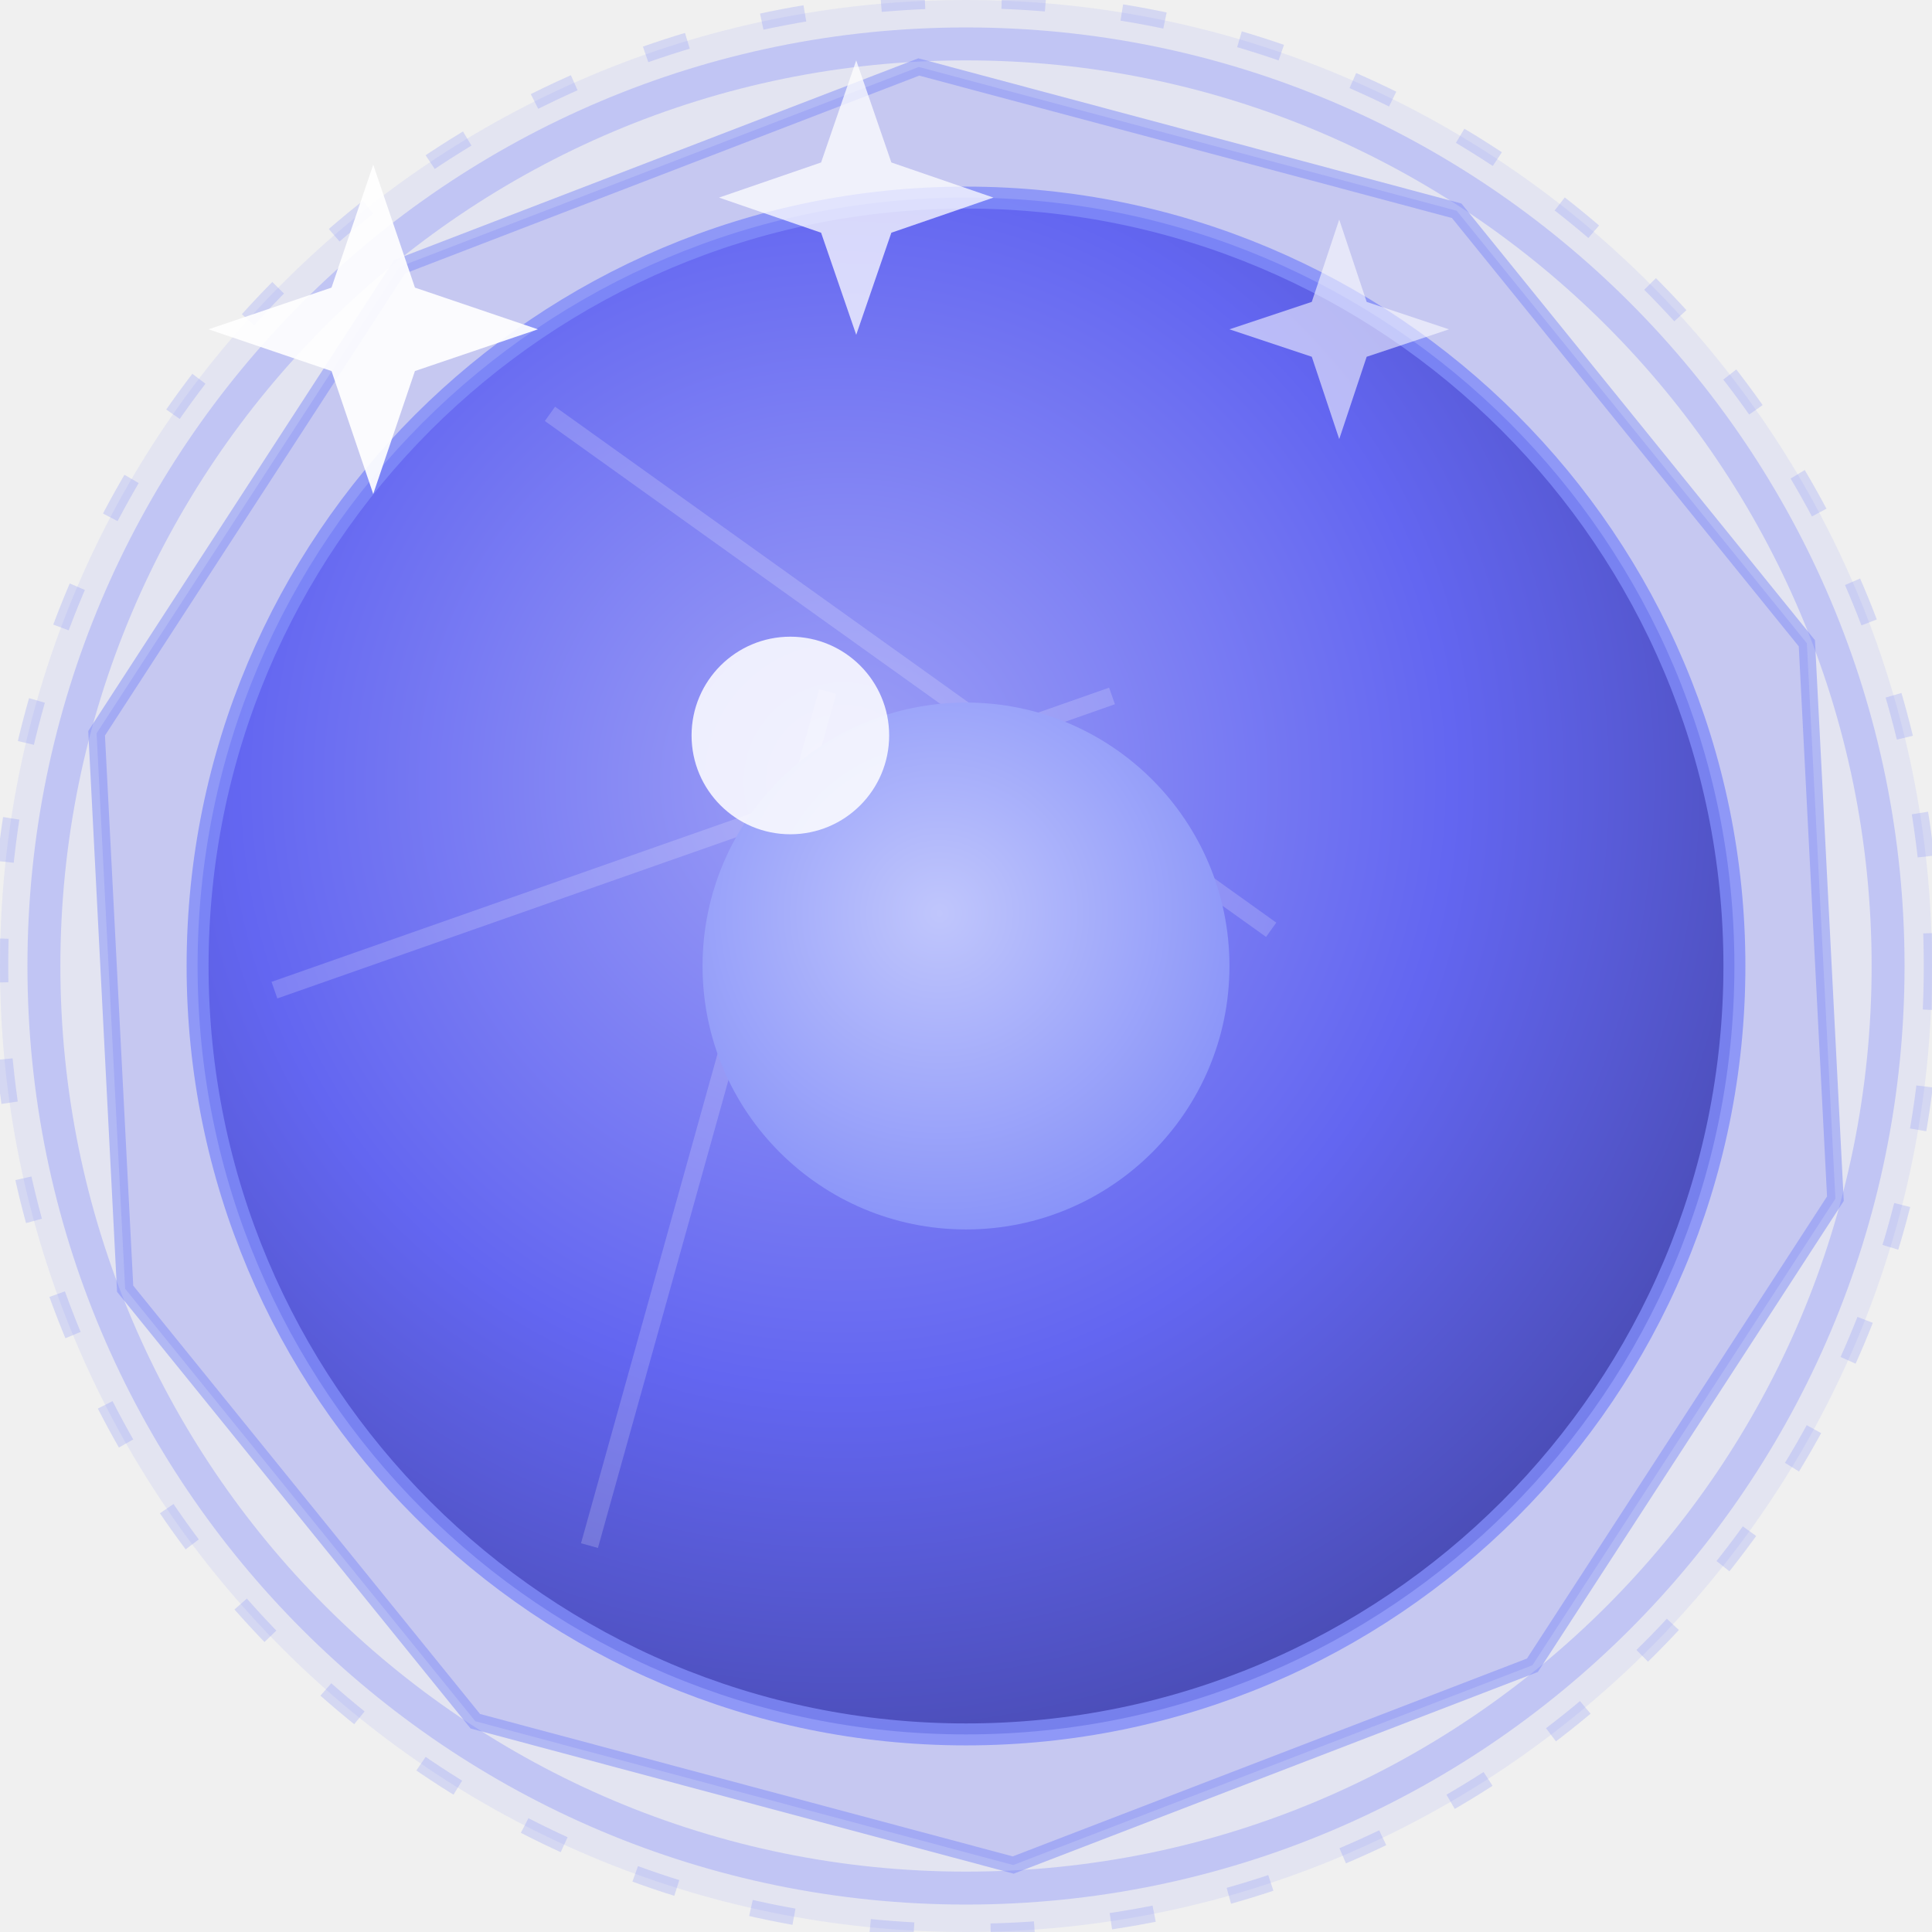
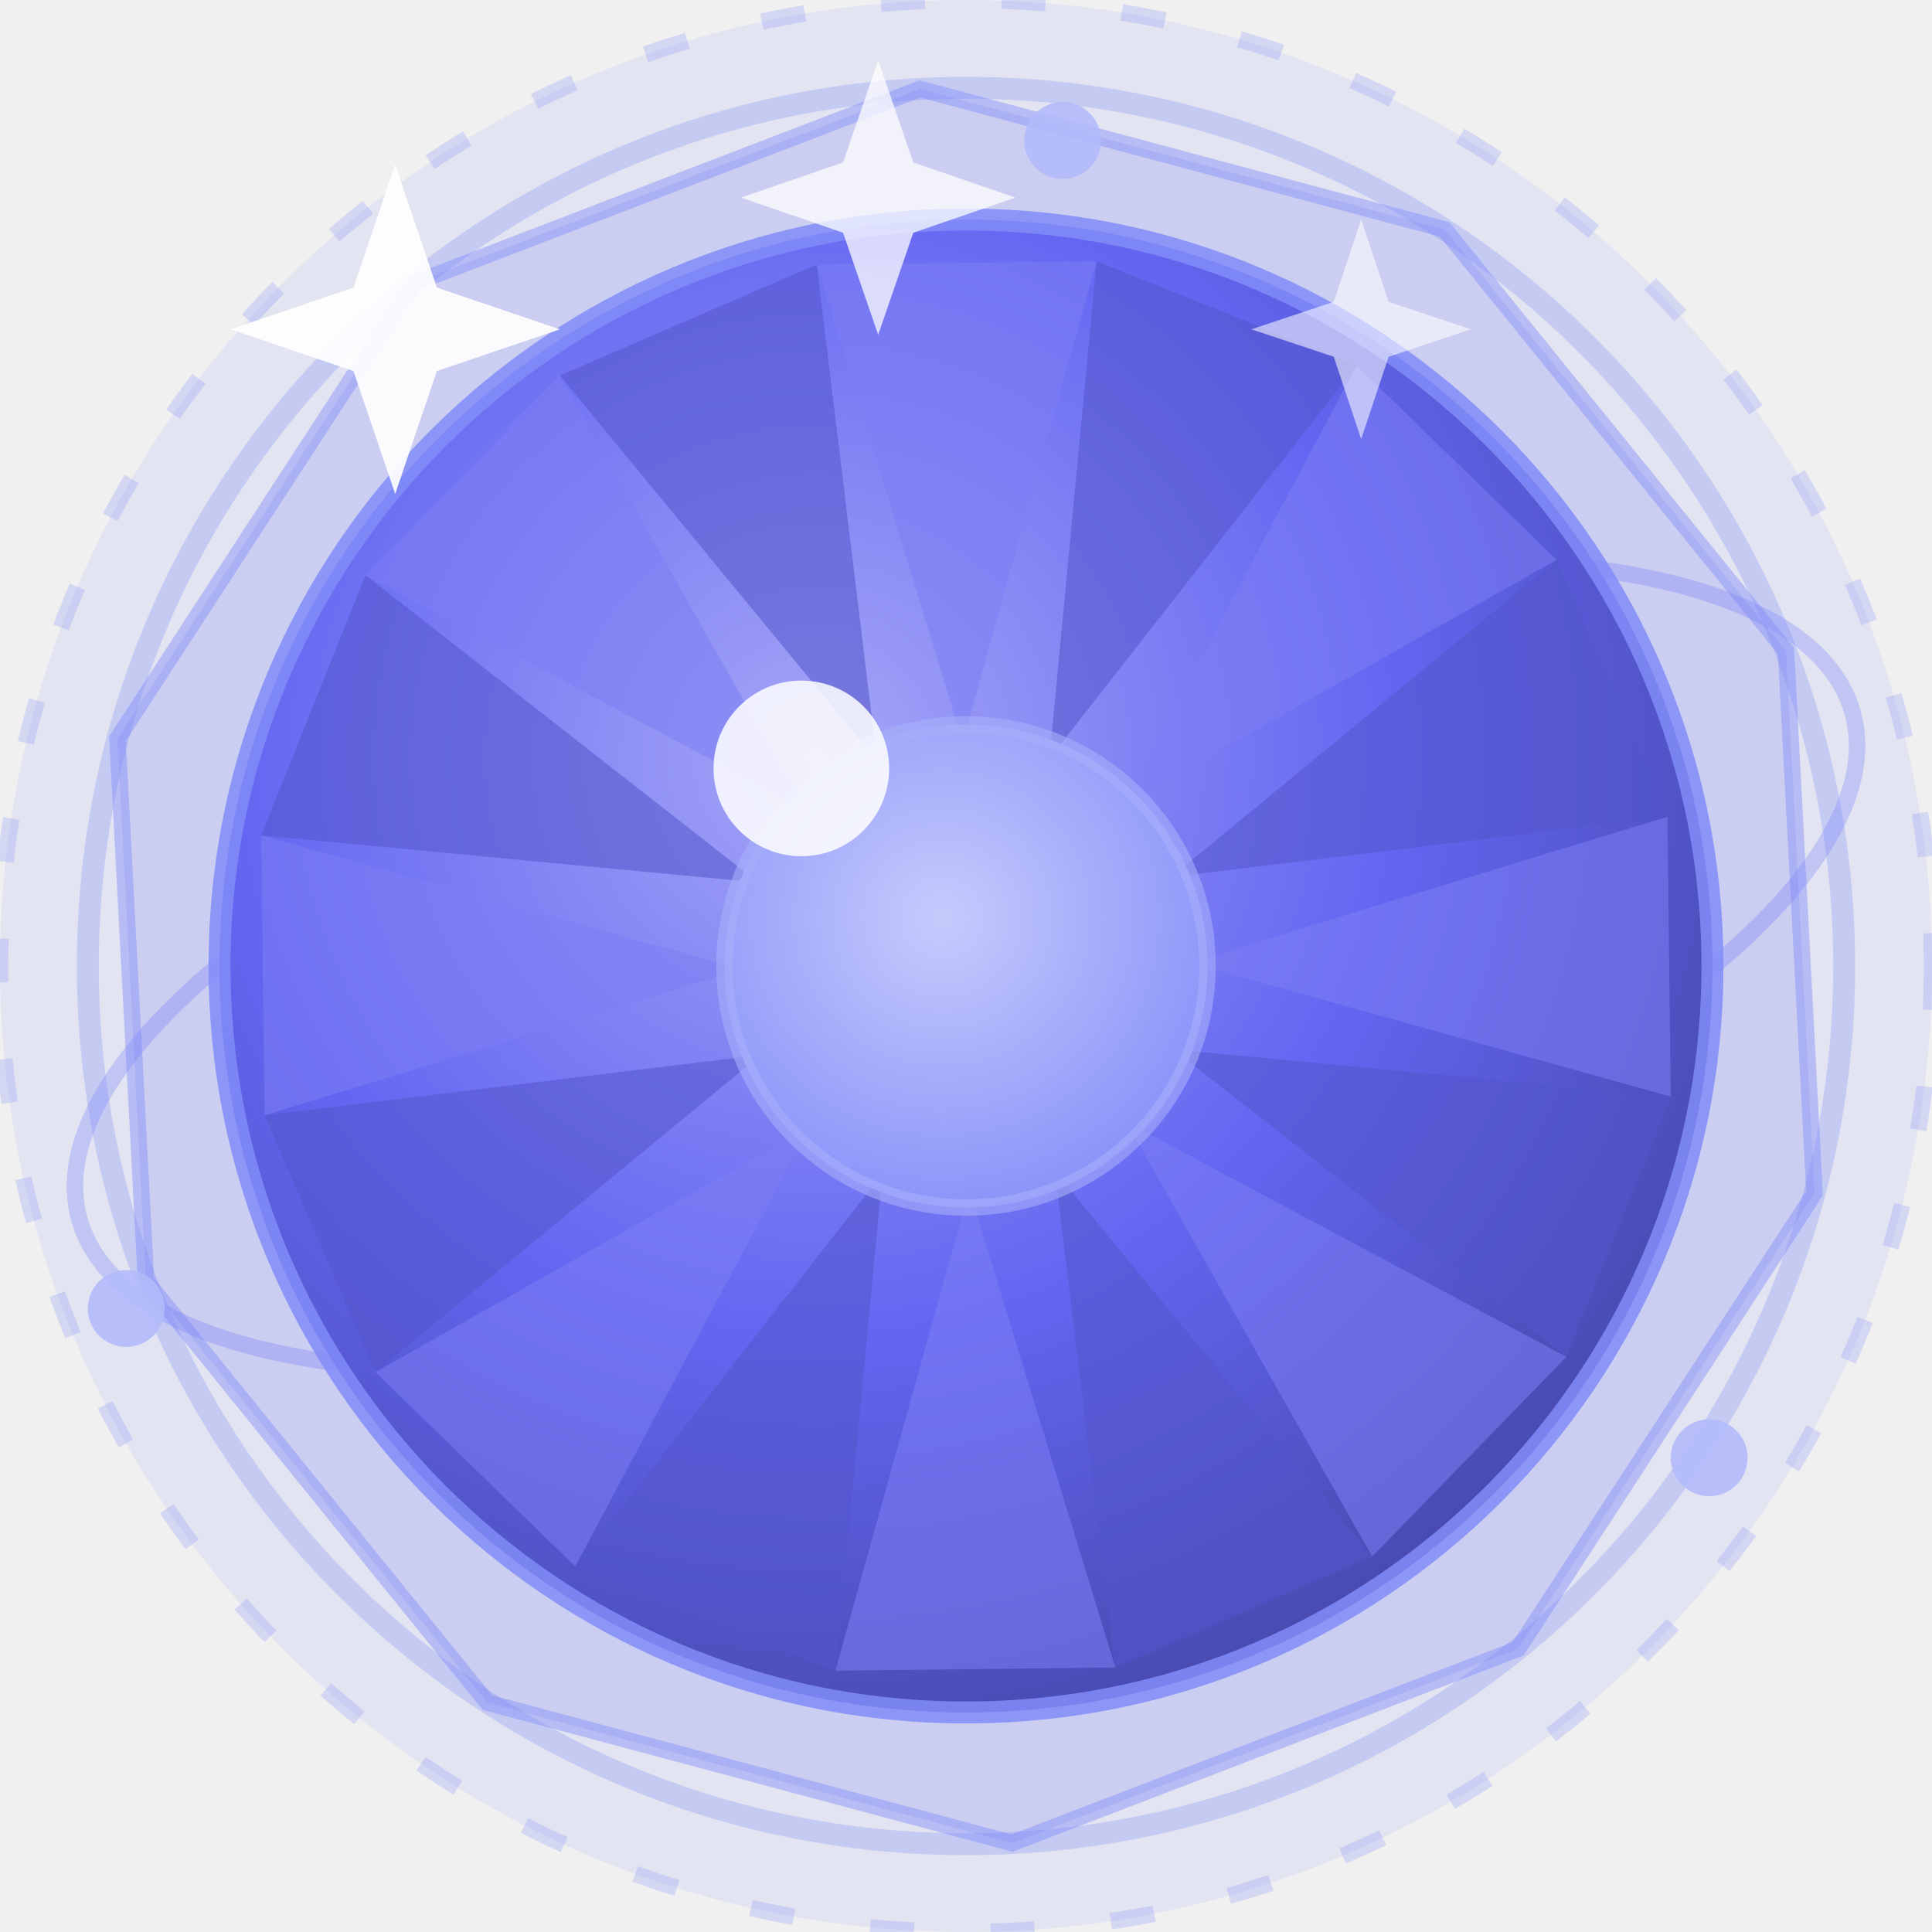
<svg xmlns="http://www.w3.org/2000/svg" width="176" height="176" viewBox="0 0 176 176">
  <defs>
-     <radialGradient id="orb" cx="42%" cy="38%" r="72%">
-       <stop offset="0%" stop-color="#9EA0F6" />
-       <stop offset="55%" stop-color="#6366F1" />
-       <stop offset="100%" stop-color="#4345A4" />
+     <radialGradient id="orb" cx="40%" cy="36%" r="75%">
+       <stop offset="0%" stop-color="#A5A6F7" />
+       <stop offset="52%" stop-color="#6366F1" />
+       <stop offset="100%" stop-color="#41439F" />
    </radialGradient>
    <radialGradient id="core" cx="45%" cy="40%" r="70%">
-       <stop offset="0%" stop-color="#C0C6FC" />
+       <stop offset="0%" stop-color="#C6CBFC" />
      <stop offset="100%" stop-color="#818CF8" />
    </radialGradient>
  </defs>
  <circle cx="88" cy="88" r="88" fill="#818CF8" opacity="0.12" />
-   <circle cx="88" cy="88" r="84" fill="none" stroke="#818CF8" stroke-opacity="0.35" stroke-width="3" />
+   <circle cx="88" cy="88" r="66" fill="#818CF8" opacity="0.10" />
+   <ellipse cx="88" cy="88" rx="84" ry="30" fill="none" stroke="#818CF8" stroke-opacity="0.35" stroke-width="1.5" transform="rotate(-16 88 88)" />
+   <circle cx="88" cy="88" r="80" fill="none" stroke="#818CF8" stroke-opacity="0.3" stroke-width="2" />
  <circle cx="88" cy="88" r="88" fill="none" stroke="#818CF8" stroke-opacity="0.25" stroke-width="1.5" stroke-dasharray="4 7" />
-   <polygon points="43.3,156.8 11.4,117.4 8.8,66.8 36.4,24.3 83.7,6.1 132.7,19.2 164.6,58.6 167.2,109.2 139.6,151.7 92.3,169.9" fill="#6366F1" fill-opacity="0.22" stroke="#818CF8" stroke-opacity="0.5" stroke-width="1.5" />
-   <polygon points="62.6,33.6 99.4,29.1 131.9,47.1 147.6,80.7 140.5,117.1 113.4,142.4 76.6,146.9 44.1,128.9 28.4,95.3 35.5,58.9" fill="#818CF8" fill-opacity="0.10" stroke="#818CF8" stroke-opacity="0.3" stroke-width="1" />
-   <circle cx="88" cy="88" r="70" fill="url(#orb)" stroke="#818CF8" stroke-opacity="0.8" stroke-width="2" />
-   <line x1="53.7" y1="140.8" x2="75.4" y2="63.0" stroke="#FFFFFF" stroke-opacity="0.18" stroke-width="1.6" />
-   <line x1="25.0" y1="90.2" x2="101.3" y2="63.4" stroke="#FFFFFF" stroke-opacity="0.18" stroke-width="1.6" />
-   <line x1="50.1" y1="37.7" x2="115.8" y2="84.7" stroke="#FFFFFF" stroke-opacity="0.18" stroke-width="1.6" />
-   <circle cx="88" cy="88" r="24" fill="url(#core)" />
-   <circle cx="72" cy="67" r="9" fill="#FFFFFF" opacity="0.85" />
-   <path d="M49.0,30.0L37.8,33.8L34.0,45.0L30.2,33.8L19.0,30.0L30.2,26.2L34.0,15.0L37.8,26.2Z" fill="#FFFFFF" opacity="0.92" />
-   <path d="M90.5,18.0L81.2,21.2L78.0,30.5L74.8,21.2L65.5,18.0L74.8,14.8L78.0,5.5L81.2,14.8Z" fill="#FFFFFF" opacity="0.74" />
-   <path d="M132.0,30.0L124.5,32.5L122.0,40.0L119.5,32.5L112.0,30.0L119.5,27.5L122.0,20.0L124.5,27.5Z" fill="#FFFFFF" opacity="0.56" />
+   <polygon points="44.4,155.1 13.3,116.7 10.7,67.3 37.7,25.8 83.8,8.1 131.6,20.9 162.7,59.3 165.3,108.7 138.3,150.2 92.2,167.9" fill="#6366F1" fill-opacity="0.18" stroke="#818CF8" stroke-opacity="0.45" stroke-width="1.5" />
+   <circle cx="88" cy="88" r="68" fill="url(#orb)" stroke="#818CF8" stroke-opacity="0.85" stroke-width="2" />
+   <path d="M52.4,142.7 L34.2,125.0 L73.8,102.6 Z" fill="#7C7EF3" fill-opacity="0.55" />
+   <path d="M34.2,125.0 L24.1,101.6 L69.3,96.1 Z" fill="#5356CA" fill-opacity="0.55" />
+   <path d="M24.1,101.6 L23.8,76.1 L67.6,88.3 Z" fill="#7C7EF3" fill-opacity="0.55" />
+   <path d="M23.8,76.1 L33.3,52.4 L69.1,80.4 Z" fill="#5356CA" fill-opacity="0.55" />
+   <path d="M33.3,52.4 L51.0,34.2 L73.4,73.8 Z" fill="#7C7EF3" fill-opacity="0.55" />
+   <path d="M51.0,34.2 L74.4,24.1 L79.9,69.3 Z" fill="#5356CA" fill-opacity="0.55" />
+   <path d="M74.4,24.1 L99.9,23.8 L87.7,67.6 Z" fill="#7C7EF3" fill-opacity="0.55" />
+   <path d="M99.9,23.8 L123.6,33.3 L95.6,69.1 Z" fill="#5356CA" fill-opacity="0.55" />
+   <path d="M123.6,33.3 L141.8,51.0 L102.2,73.4 Z" fill="#7C7EF3" fill-opacity="0.55" />
+   <path d="M141.8,51.0 L151.9,74.4 L106.7,79.9 Z" fill="#5356CA" fill-opacity="0.55" />
+   <path d="M151.9,74.4 L152.2,99.9 L108.4,87.7 Z" fill="#7C7EF3" fill-opacity="0.55" />
+   <path d="M152.2,99.9 L142.7,123.6 L106.9,95.6 Z" fill="#5356CA" fill-opacity="0.55" />
+   <path d="M142.7,123.6 L125.0,141.8 L102.6,102.2 Z" fill="#7C7EF3" fill-opacity="0.55" />
+   <path d="M125.0,141.8 L101.6,151.9 L96.1,106.7 Z" fill="#5356CA" fill-opacity="0.55" />
+   <path d="M101.6,151.9 L76.1,152.2 L88.3,108.4 Z" fill="#7C7EF3" fill-opacity="0.55" />
+   <path d="M76.1,152.2 L52.4,142.7 L80.4,106.9 Z" fill="#5356CA" fill-opacity="0.55" />
+   <circle cx="88" cy="88" r="22" fill="url(#core)" stroke="#A7AFFA" stroke-opacity="0.6" stroke-width="1.5" />
+   <circle cx="73" cy="70" r="8" fill="#FFFFFF" opacity="0.85" />
+   <circle cx="11.5" cy="119.2" r="3.5" fill="#B3BAFB" opacity="0.9" />
+   <circle cx="96.8" cy="12.8" r="3.5" fill="#B3BAFB" opacity="0.9" />
+   <circle cx="155.7" cy="132.8" r="3.5" fill="#B3BAFB" opacity="0.9" />
+   <path d="M51.0,30.0L39.8,33.8L36.0,45.0L32.2,33.8L21.0,30.0L32.2,26.2L36.0,15.0L39.8,26.2Z" fill="#FFFFFF" opacity="0.92" />
+   <path d="M92.5,18.0L83.2,21.2L80.0,30.5L76.8,21.2L67.5,18.0L76.8,14.8L80.0,5.5L83.2,14.8Z" fill="#FFFFFF" opacity="0.74" />
+   <path d="M134.0,30.0L126.5,32.5L124.0,40.0L121.5,32.5L114.0,30.0L121.5,27.5L124.0,20.0L126.5,27.5Z" fill="#FFFFFF" opacity="0.56" />
</svg>
